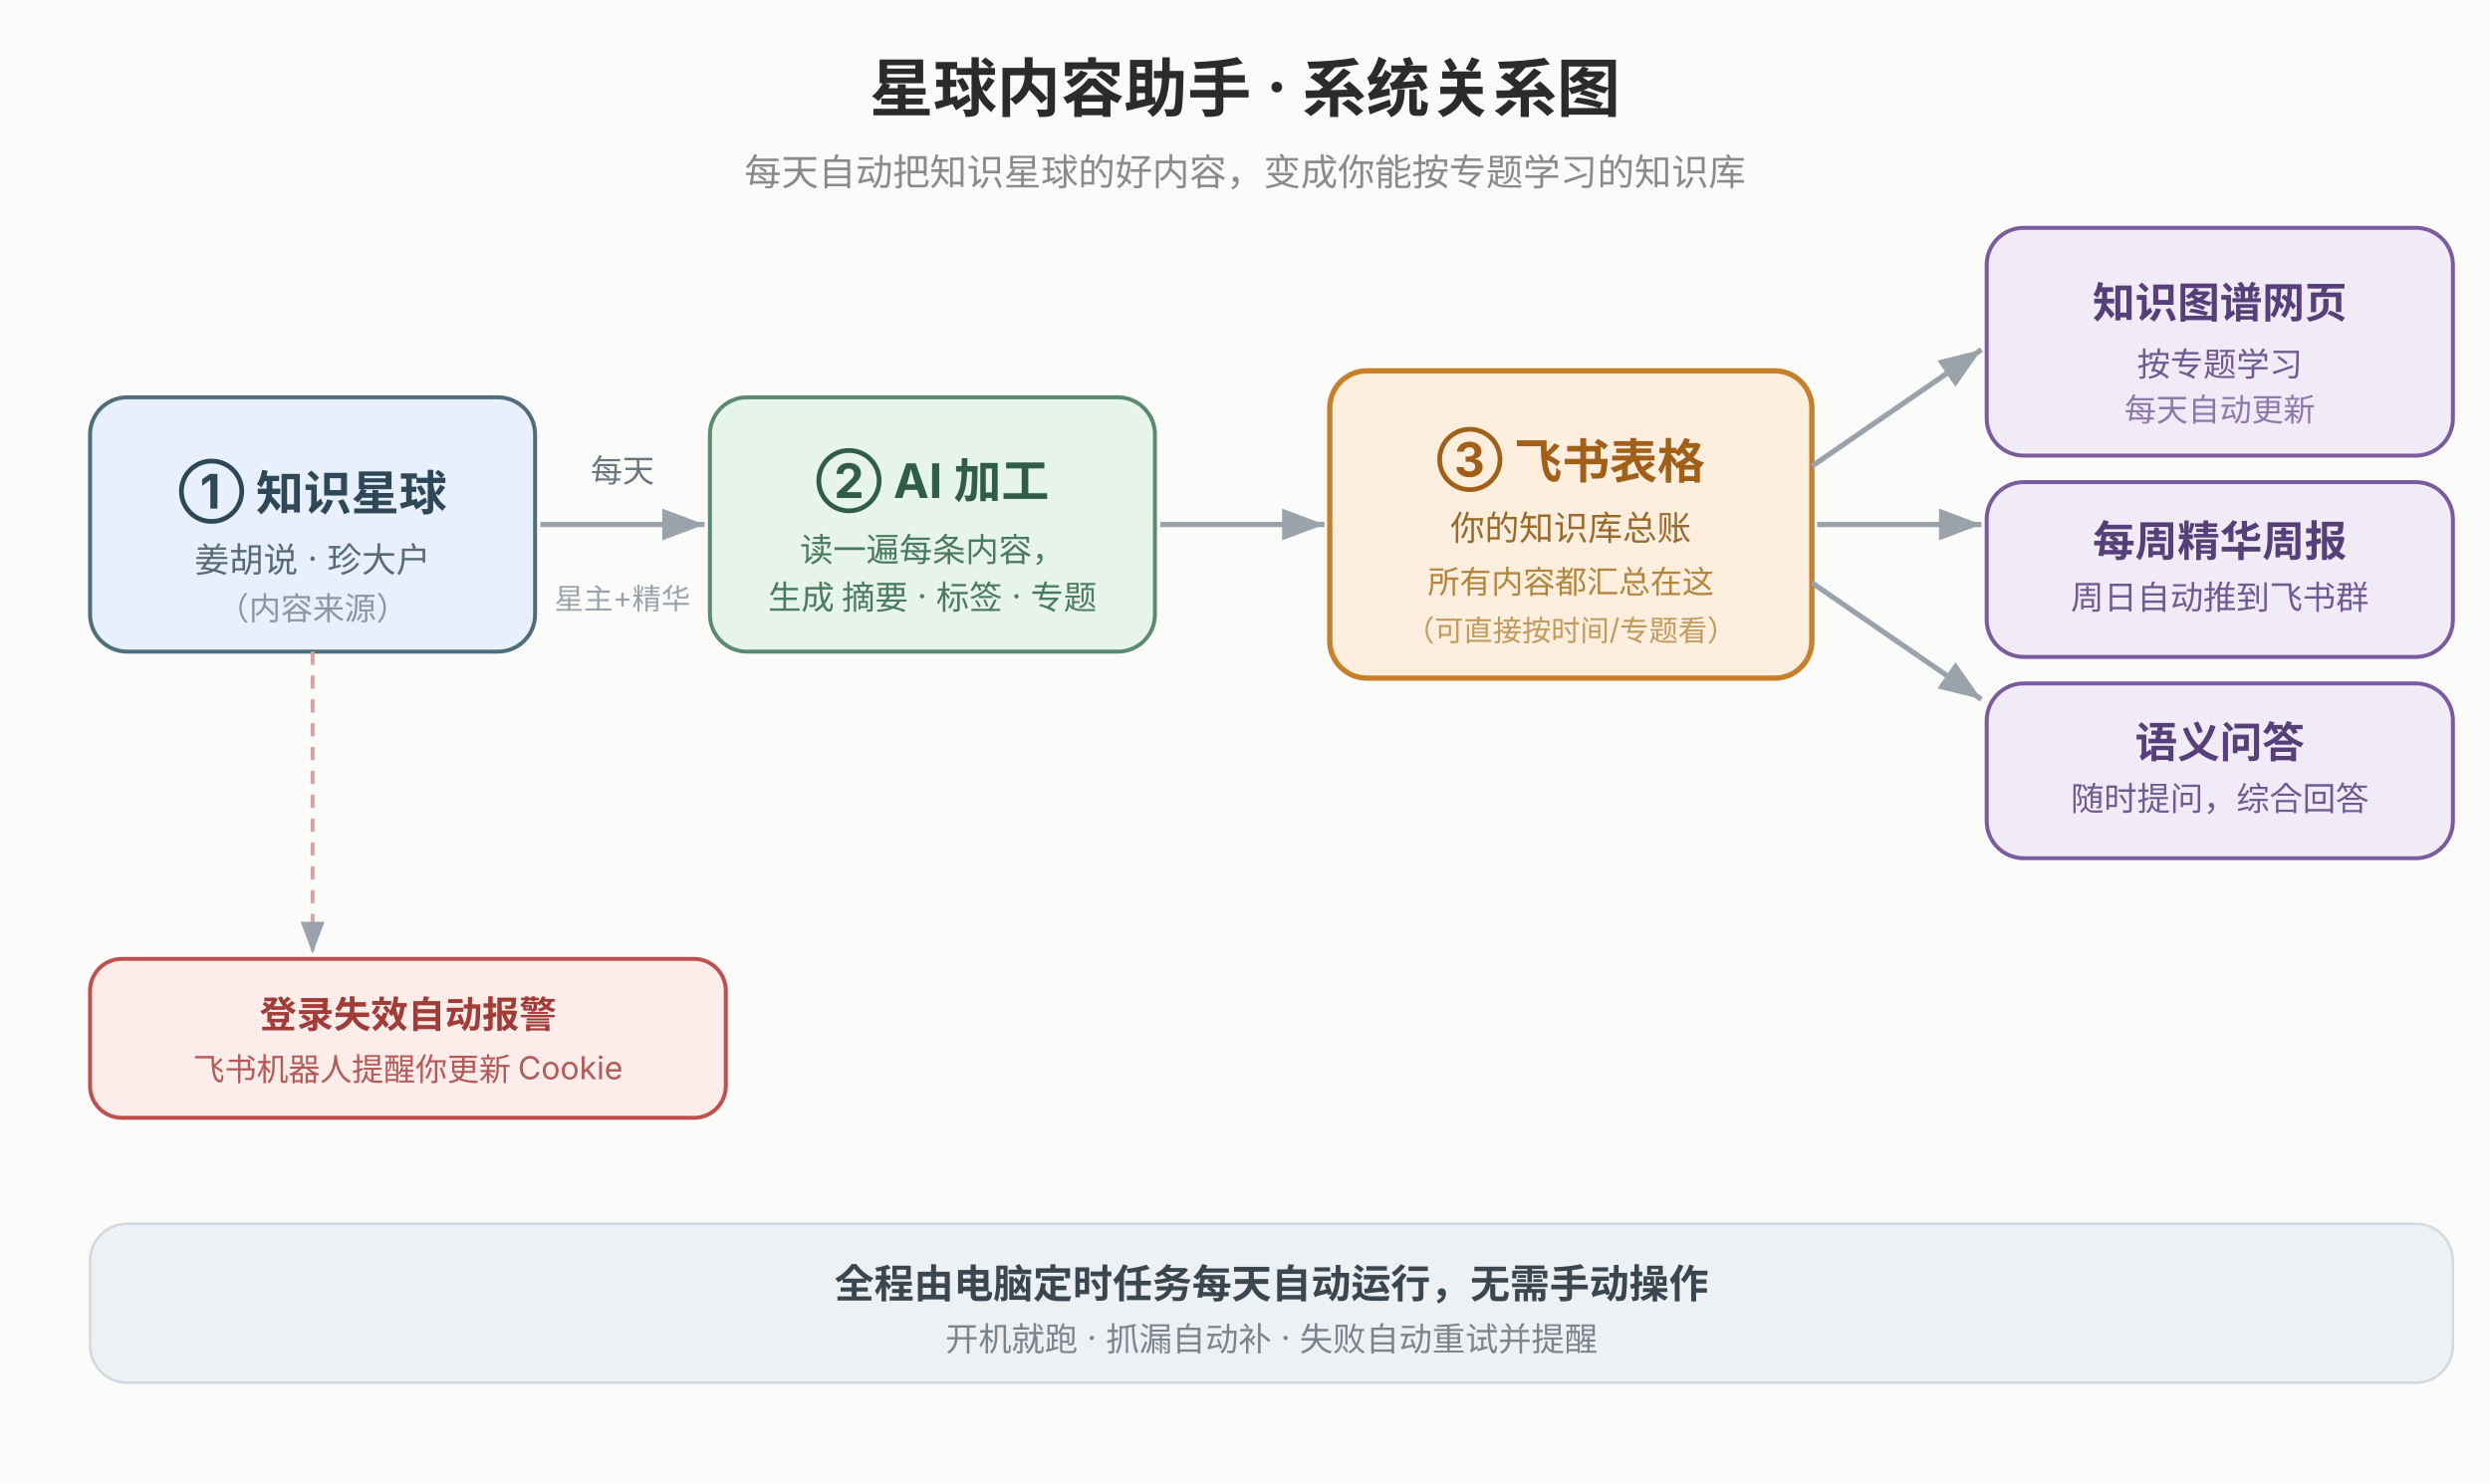
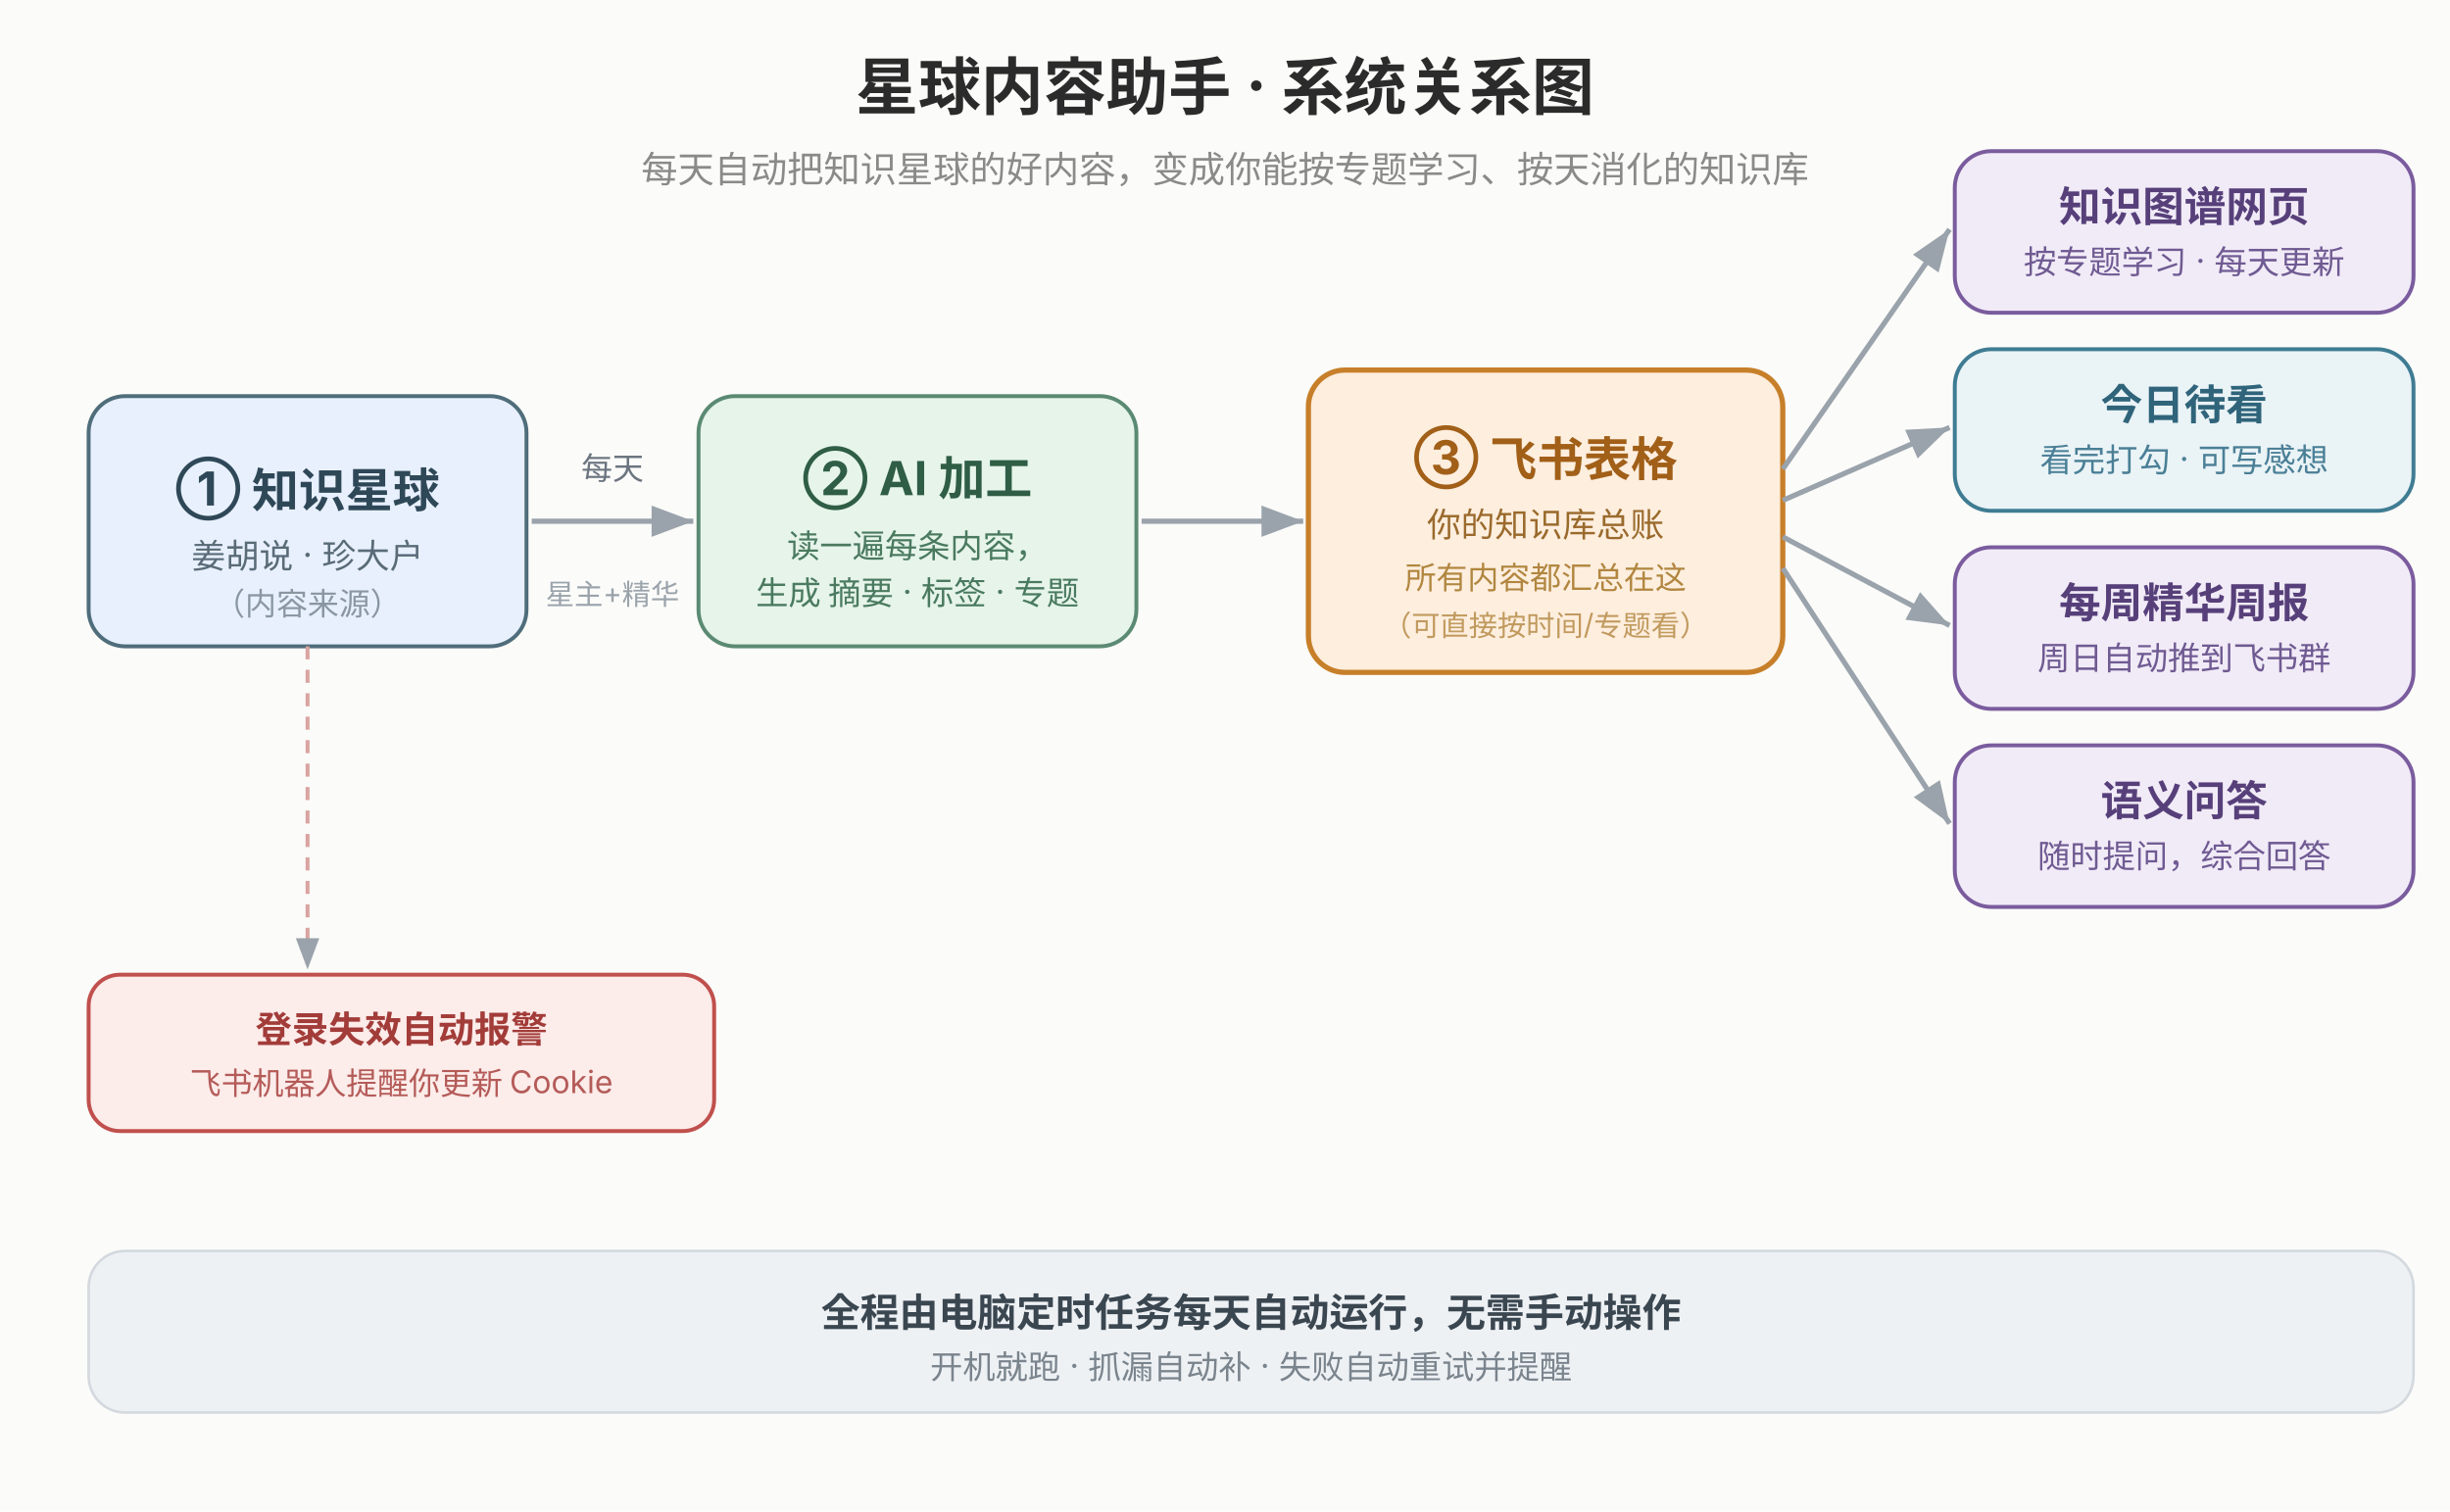
- <svg xmlns="http://www.w3.org/2000/svg" viewBox="0 0 940 560" font-family="-apple-system,'PingFang SC','Microsoft YaHei',sans-serif">
+ <svg xmlns="http://www.w3.org/2000/svg" viewBox="0 0 940 580" font-family="-apple-system,'PingFang SC','Microsoft YaHei',sans-serif">
  <defs>
    <marker id="arw" markerWidth="10" markerHeight="10" refX="8" refY="3" orient="auto">
      <path d="M0,0 L8,3 L0,6 Z" fill="#9aa3ab" />
    </marker>
  </defs>
-   <rect x="0" y="0" width="940" height="560" fill="#fbfbf9" />
+   <rect x="0" y="0" width="940" height="580" fill="#fbfbf9" />
  <text x="470" y="42" text-anchor="middle" font-size="24" font-weight="700" fill="#2b2b2b">星球内容助手 · 系统关系图</text>
-   <text x="470" y="70" text-anchor="middle" font-size="14" fill="#8a8a8a">每天自动把知识星球的好内容，变成你能按专题学习的知识库</text>
-   <rect x="34" y="150" width="168" height="96" rx="14" fill="#e8f0fe" stroke="#4f6d7a" stroke-width="1.5" />
-   <text x="118" y="192" text-anchor="middle" font-size="18" font-weight="700" fill="#2f4858">① 知识星球</text>
-   <text x="118" y="216" text-anchor="middle" font-size="13" fill="#5a6b78">姜胡说 · 珍大户</text>
-   <text x="118" y="234" text-anchor="middle" font-size="12" fill="#8a97a1">（内容来源）</text>
-   <line x1="204" y1="198" x2="266" y2="198" stroke="#9aa3ab" stroke-width="2" marker-end="url(#arw)" />
-   <text x="235" y="182" text-anchor="middle" font-size="12" fill="#6b7580">每天</text>
-   <text x="235" y="230" text-anchor="middle" font-size="11" fill="#9aa3ab">星主+精华</text>
-   <rect x="268" y="150" width="168" height="96" rx="14" fill="#e6f4ea" stroke="#5b8a72" stroke-width="1.5" />
-   <text x="352" y="188" text-anchor="middle" font-size="18" font-weight="700" fill="#2f5d45">② AI 加工</text>
-   <text x="352" y="212" text-anchor="middle" font-size="12.5" fill="#4a7a5f">读一遍每条内容，</text>
-   <text x="352" y="230" text-anchor="middle" font-size="12.5" fill="#4a7a5f">生成 摘要 · 标签 · 专题</text>
-   <line x1="438" y1="198" x2="500" y2="198" stroke="#9aa3ab" stroke-width="2" marker-end="url(#arw)" />
-   <rect x="502" y="140" width="182" height="116" rx="14" fill="#fdeede" stroke="#c77f2a" stroke-width="2" />
-   <text x="593" y="180" text-anchor="middle" font-size="18" font-weight="700" fill="#a15f18">③ 飞书表格</text>
-   <text x="593" y="204" text-anchor="middle" font-size="13" fill="#9a6a2c">你的知识库总账</text>
-   <text x="593" y="224" text-anchor="middle" font-size="12" fill="#b1863f">所有内容都汇总在这</text>
-   <text x="593" y="242" text-anchor="middle" font-size="11" fill="#c19a5e">（可直接按时间/专题看）</text>
-   <line x1="684" y1="176" x2="748" y2="132" stroke="#9aa3ab" stroke-width="2" marker-end="url(#arw)" />
-   <rect x="750" y="86" width="176" height="86" rx="14" fill="#f1ebf7" stroke="#7a5c9e" stroke-width="1.5" />
-   <text x="838" y="120" text-anchor="middle" font-size="16" font-weight="700" fill="#57407a">知识图谱网页</text>
-   <text x="838" y="142" text-anchor="middle" font-size="12.5" fill="#6f5a92">按专题学习</text>
-   <text x="838" y="159" text-anchor="middle" font-size="12" fill="#8b79ab">每天自动更新</text>
-   <line x1="686" y1="198" x2="748" y2="198" stroke="#9aa3ab" stroke-width="2" marker-end="url(#arw)" />
-   <rect x="750" y="182" width="176" height="66" rx="14" fill="#f1ebf7" stroke="#7a5c9e" stroke-width="1.5" />
-   <text x="838" y="210" text-anchor="middle" font-size="16" font-weight="700" fill="#57407a">每周精华周报</text>
-   <text x="838" y="230" text-anchor="middle" font-size="12.5" fill="#6f5a92">周日自动推到飞书群</text>
-   <line x1="684" y1="220" x2="748" y2="264" stroke="#9aa3ab" stroke-width="2" marker-end="url(#arw)" />
-   <rect x="750" y="258" width="176" height="66" rx="14" fill="#f1ebf7" stroke="#7a5c9e" stroke-width="1.5" />
-   <text x="838" y="286" text-anchor="middle" font-size="16" font-weight="700" fill="#57407a">语义问答</text>
-   <text x="838" y="306" text-anchor="middle" font-size="12.5" fill="#6f5a92">随时提问，综合回答</text>
-   <line x1="118" y1="246" x2="118" y2="360" stroke="#d9a3a0" stroke-width="1.5" stroke-dasharray="5 4" marker-end="url(#arw)" />
-   <rect x="34" y="362" width="240" height="60" rx="12" fill="#fcecea" stroke="#c0504d" stroke-width="1.5" />
-   <text x="154" y="388" text-anchor="middle" font-size="14" font-weight="700" fill="#a23c39">登录失效自动报警</text>
-   <text x="154" y="408" text-anchor="middle" font-size="12" fill="#b45b58">飞书机器人提醒你更新 Cookie</text>
-   <rect x="34" y="462" width="892" height="60" rx="14" fill="#eef1f4" stroke="#d3d9df" stroke-width="1" />
-   <text x="480" y="490" text-anchor="middle" font-size="15" font-weight="700" fill="#3a4650">全程由电脑定时任务每天自动运行，无需手动操作</text>
-   <text x="480" y="510" text-anchor="middle" font-size="12.5" fill="#7a848d">开机就跑 · 抓漏自动补 · 失败自动重试并提醒</text>
+   <text x="470" y="70" text-anchor="middle" font-size="14" fill="#8a8a8a">每天自动把知识星球的好内容，变成你能按专题学习、按天消化的知识库</text>
+   <rect x="34" y="152" width="168" height="96" rx="14" fill="#e8f0fe" stroke="#4f6d7a" stroke-width="1.5" />
+   <text x="118" y="194" text-anchor="middle" font-size="18" font-weight="700" fill="#2f4858">① 知识星球</text>
+   <text x="118" y="218" text-anchor="middle" font-size="13" fill="#5a6b78">姜胡说 · 珍大户</text>
+   <text x="118" y="236" text-anchor="middle" font-size="12" fill="#8a97a1">（内容来源）</text>
+   <line x1="204" y1="200" x2="266" y2="200" stroke="#9aa3ab" stroke-width="2" marker-end="url(#arw)" />
+   <text x="235" y="184" text-anchor="middle" font-size="12" fill="#6b7580">每天</text>
+   <text x="235" y="232" text-anchor="middle" font-size="11" fill="#9aa3ab">星主+精华</text>
+   <rect x="268" y="152" width="168" height="96" rx="14" fill="#e6f4ea" stroke="#5b8a72" stroke-width="1.5" />
+   <text x="352" y="190" text-anchor="middle" font-size="18" font-weight="700" fill="#2f5d45">② AI 加工</text>
+   <text x="352" y="214" text-anchor="middle" font-size="12.5" fill="#4a7a5f">读一遍每条内容，</text>
+   <text x="352" y="232" text-anchor="middle" font-size="12.5" fill="#4a7a5f">生成 摘要 · 标签 · 专题</text>
+   <line x1="438" y1="200" x2="500" y2="200" stroke="#9aa3ab" stroke-width="2" marker-end="url(#arw)" />
+   <rect x="502" y="142" width="182" height="116" rx="14" fill="#fdeede" stroke="#c77f2a" stroke-width="2" />
+   <text x="593" y="182" text-anchor="middle" font-size="18" font-weight="700" fill="#a15f18">③ 飞书表格</text>
+   <text x="593" y="206" text-anchor="middle" font-size="13" fill="#9a6a2c">你的知识库总账</text>
+   <text x="593" y="226" text-anchor="middle" font-size="12" fill="#b1863f">所有内容都汇总在这</text>
+   <text x="593" y="244" text-anchor="middle" font-size="11" fill="#c19a5e">（可直接按时间/专题看）</text>
+   <line x1="684" y1="180" x2="748" y2="88" stroke="#9aa3ab" stroke-width="2" marker-end="url(#arw)" />
+   <rect x="750" y="58" width="176" height="62" rx="14" fill="#f1ebf7" stroke="#7a5c9e" stroke-width="1.5" />
+   <text x="838" y="85" text-anchor="middle" font-size="16" font-weight="700" fill="#57407a">知识图谱网页</text>
+   <text x="838" y="105" text-anchor="middle" font-size="12.5" fill="#6f5a92">按专题学习 · 每天更新</text>
+   <line x1="684" y1="192" x2="748" y2="164" stroke="#9aa3ab" stroke-width="2" marker-end="url(#arw)" />
+   <rect x="750" y="134" width="176" height="62" rx="14" fill="#eaf3f6" stroke="#3f7c93" stroke-width="1.5" />
+   <text x="838" y="161" text-anchor="middle" font-size="16" font-weight="700" fill="#2f647a">今日待看</text>
+   <text x="838" y="181" text-anchor="middle" font-size="12.5" fill="#4a7f96">看完打勾 · 可写感想</text>
+   <line x1="684" y1="206" x2="748" y2="240" stroke="#9aa3ab" stroke-width="2" marker-end="url(#arw)" />
+   <rect x="750" y="210" width="176" height="62" rx="14" fill="#f1ebf7" stroke="#7a5c9e" stroke-width="1.5" />
+   <text x="838" y="237" text-anchor="middle" font-size="16" font-weight="700" fill="#57407a">每周精华周报</text>
+   <text x="838" y="257" text-anchor="middle" font-size="12.5" fill="#6f5a92">周日自动推到飞书群</text>
+   <line x1="684" y1="218" x2="748" y2="316" stroke="#9aa3ab" stroke-width="2" marker-end="url(#arw)" />
+   <rect x="750" y="286" width="176" height="62" rx="14" fill="#f1ebf7" stroke="#7a5c9e" stroke-width="1.5" />
+   <text x="838" y="313" text-anchor="middle" font-size="16" font-weight="700" fill="#57407a">语义问答</text>
+   <text x="838" y="333" text-anchor="middle" font-size="12.5" fill="#6f5a92">随时提问，综合回答</text>
+   <line x1="118" y1="248" x2="118" y2="372" stroke="#d9a3a0" stroke-width="1.5" stroke-dasharray="5 4" marker-end="url(#arw)" />
+   <rect x="34" y="374" width="240" height="60" rx="12" fill="#fcecea" stroke="#c0504d" stroke-width="1.5" />
+   <text x="154" y="400" text-anchor="middle" font-size="14" font-weight="700" fill="#a23c39">登录失效自动报警</text>
+   <text x="154" y="420" text-anchor="middle" font-size="12" fill="#b45b58">飞书机器人提醒你更新 Cookie</text>
+   <rect x="34" y="480" width="892" height="62" rx="14" fill="#eef1f4" stroke="#d3d9df" stroke-width="1" />
+   <text x="480" y="509" text-anchor="middle" font-size="15" font-weight="700" fill="#3a4650">全程由电脑定时任务每天自动运行，无需手动操作</text>
+   <text x="480" y="529" text-anchor="middle" font-size="12.5" fill="#7a848d">开机就跑 · 抓漏自动补 · 失败自动重试并提醒</text>
</svg>
